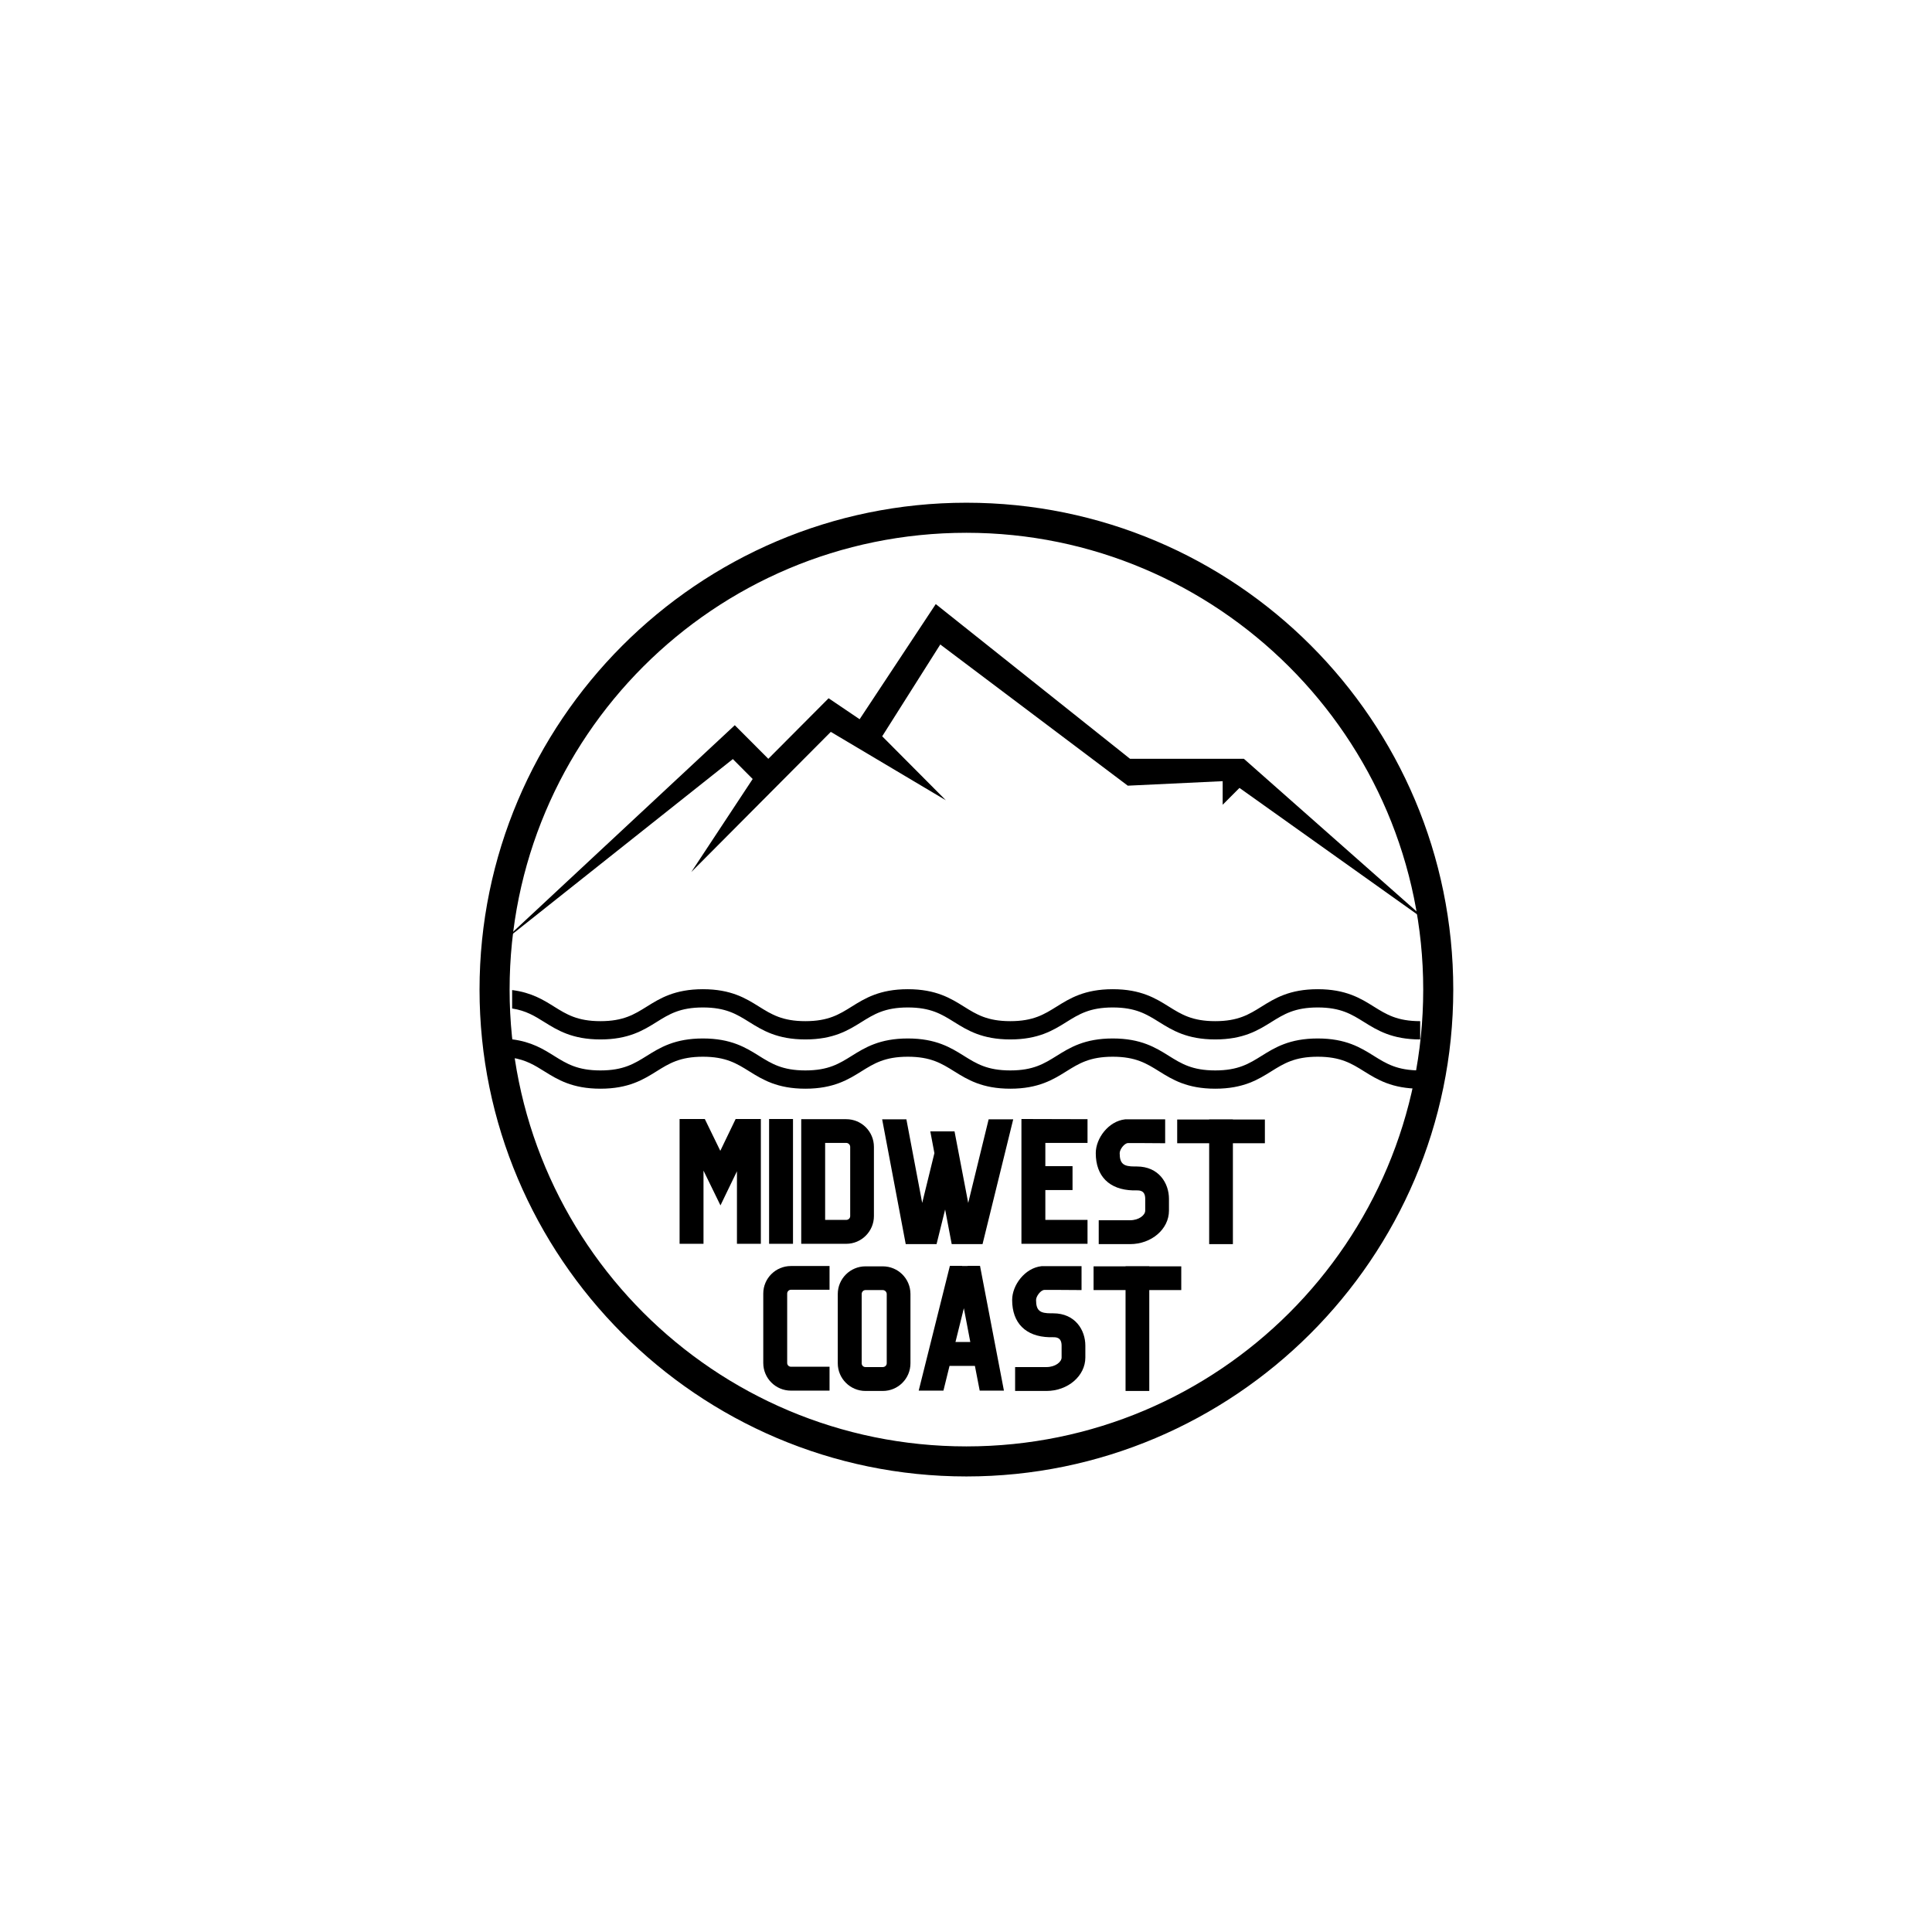
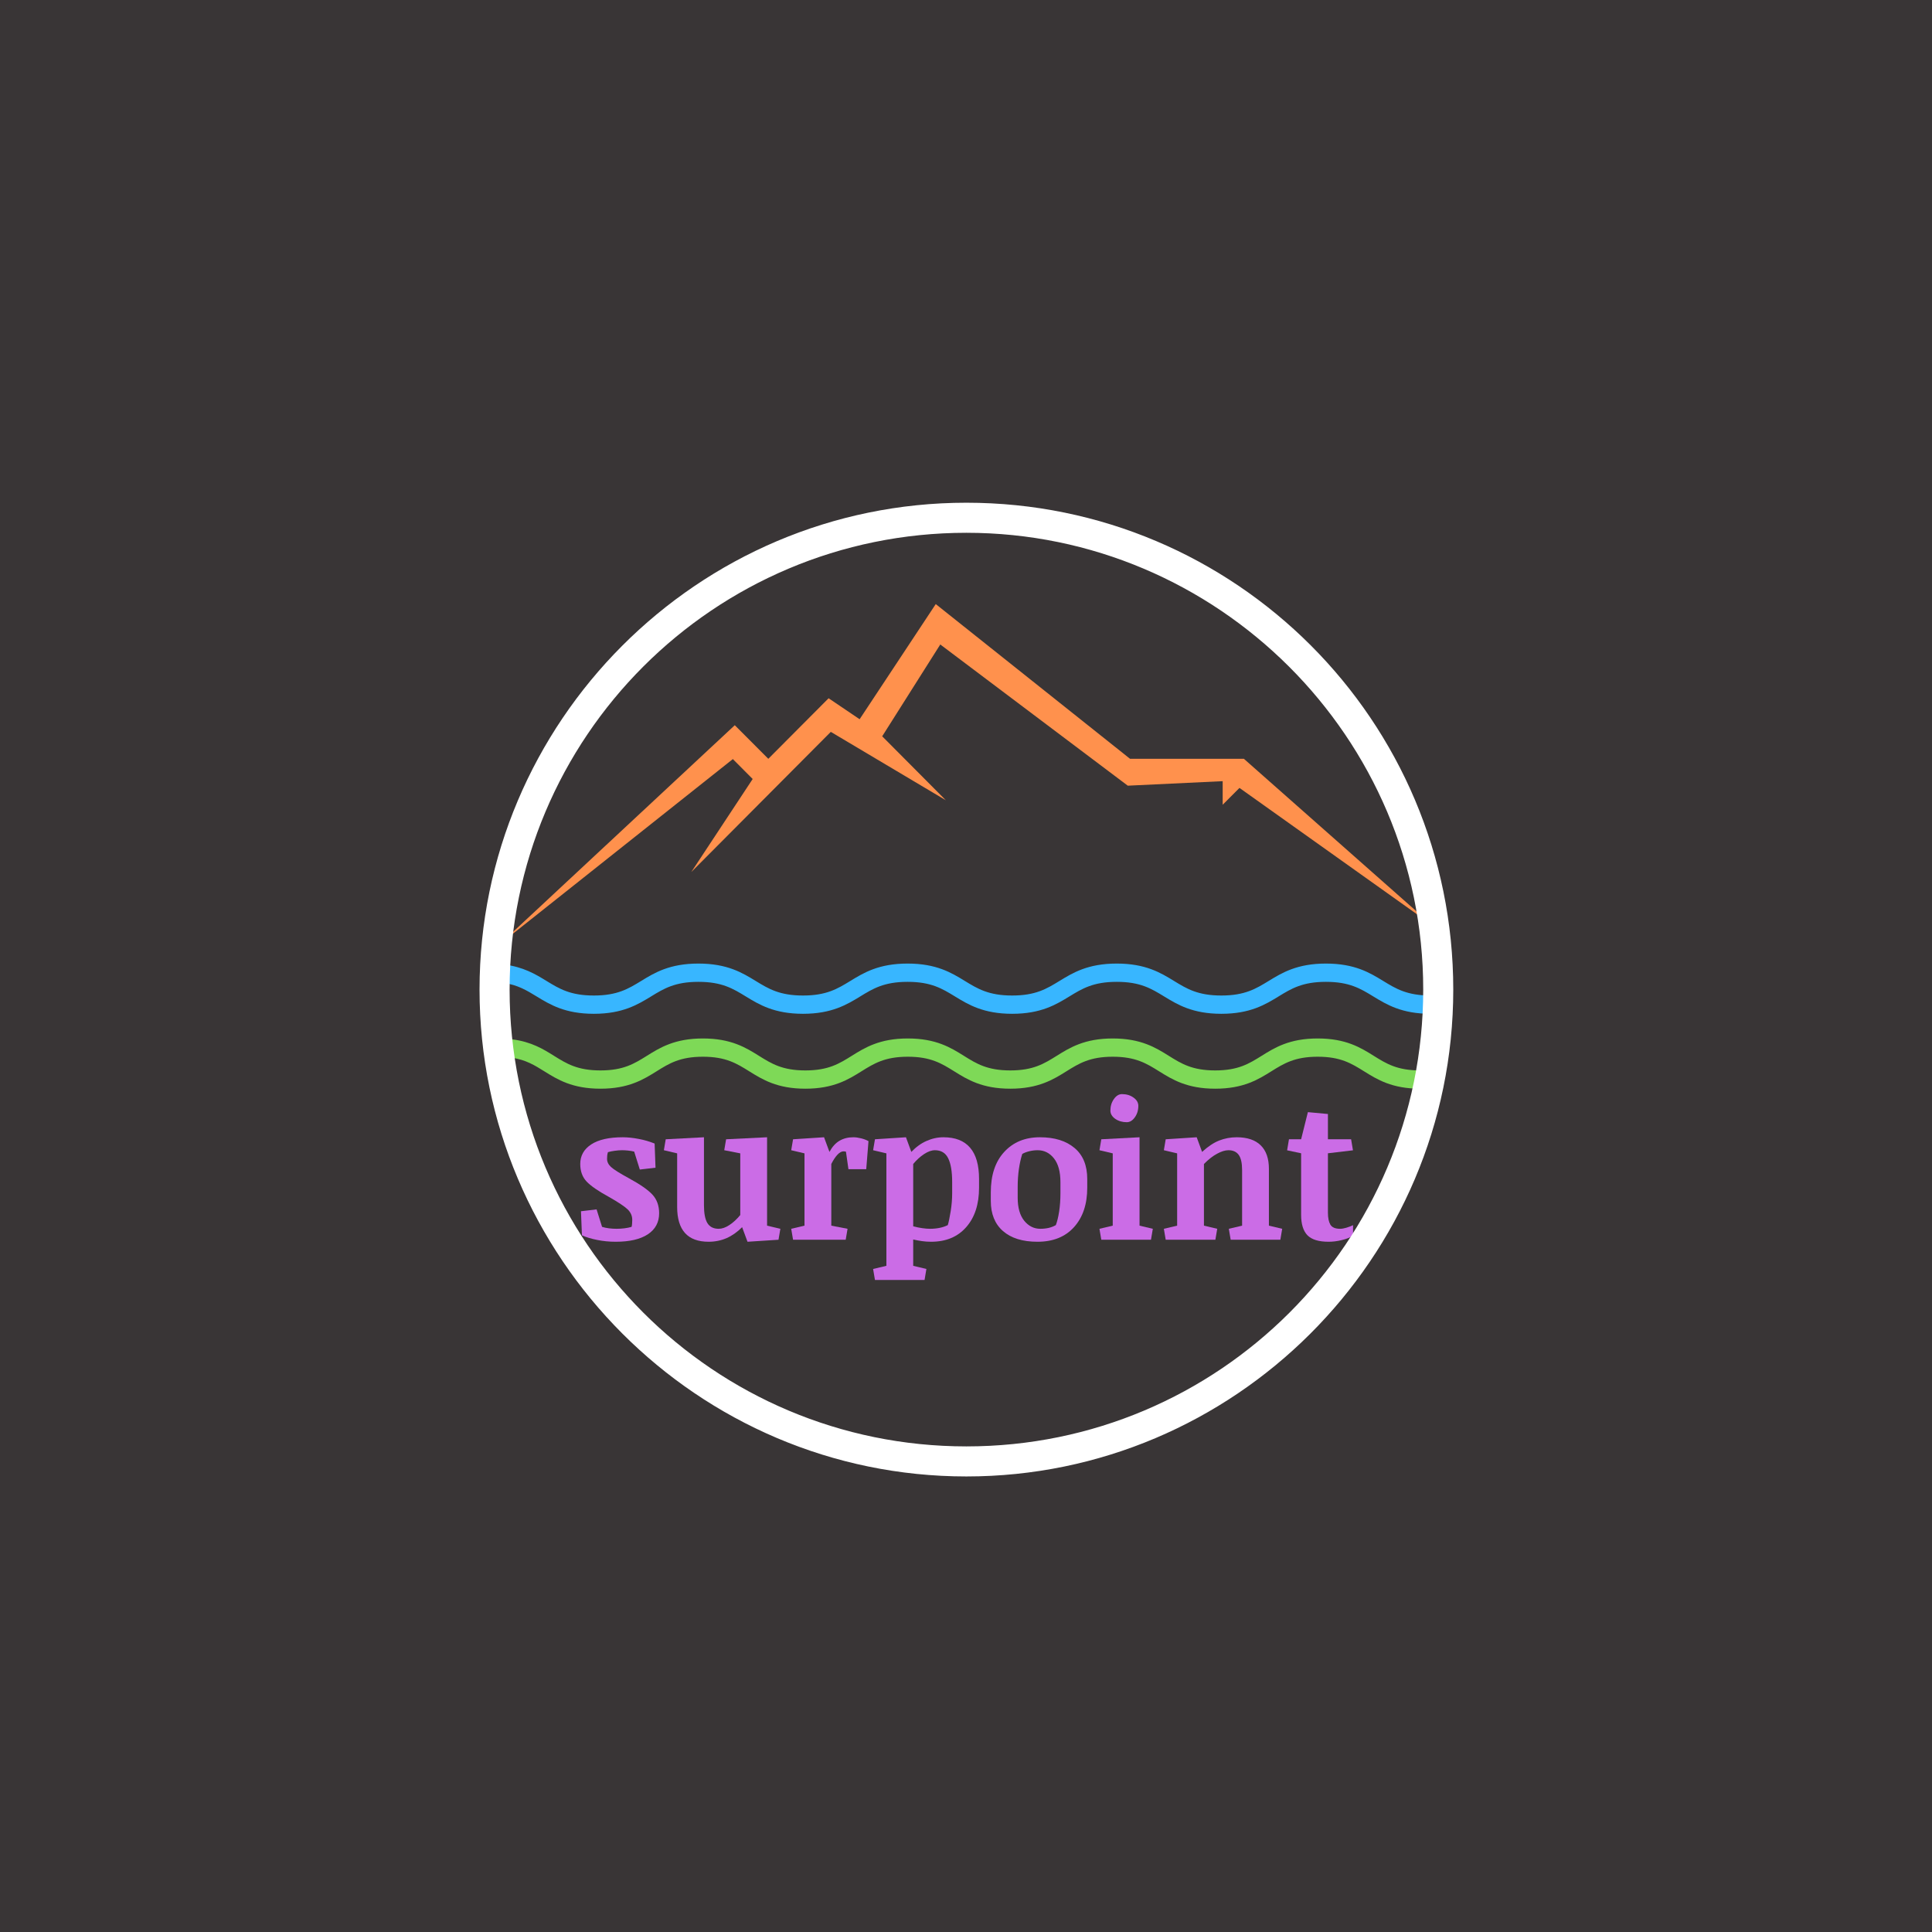
<svg xmlns="http://www.w3.org/2000/svg" width="500" zoomAndPan="magnify" viewBox="0 0 375 375" height="500" preserveAspectRatio="xMidYMid meet" version="1.0">
  <defs>
    <g />
-     <clipPath id="cca30b0053">
-       <path d="M 93.078 97.578 L 282.078 97.578 L 282.078 286.578 L 93.078 286.578 Z M 93.078 97.578 " clip-rule="nonzero" />
-     </clipPath>
-     <clipPath id="f531c4ea8d">
+     <clipPath id="7b37027ff0">
      <path d="M 99 201.562 L 276 201.562 L 276 211.312 L 99 211.312 Z M 99 201.562 " clip-rule="nonzero" />
    </clipPath>
-     <clipPath id="7d36fa07e1">
-       <path d="M 99 192 L 276 192 L 276 201.75 L 99 201.75 Z M 99 192 " clip-rule="nonzero" />
+     <clipPath id="74862bc28d">
+       <path d="M 97.109 117.227 L 277.859 117.227 L 277.859 183.227 L 97.109 183.227 Z M 97.109 117.227 " clip-rule="nonzero" />
    </clipPath>
-     <clipPath id="af6b5e6189">
-       <path d="M 97.109 117.227 L 277.859 117.227 L 277.859 183.227 L 97.109 183.227 Z M 97.109 117.227 " clip-rule="nonzero" />
+     <clipPath id="504592ad73">
+       <path d="M 97 187.023 L 278 187.023 L 278 196.773 L 97 196.773 Z M 97 187.023 " clip-rule="nonzero" />
+     </clipPath>
+     <clipPath id="d260aa383f">
+       <path d="M 93.078 97.578 L 282.078 97.578 L 282.078 286.578 L 93.078 286.578 Z M 93.078 97.578 " clip-rule="nonzero" />
    </clipPath>
  </defs>
  <rect x="-37.5" width="450" fill="#ffffff" y="-37.5" height="450" fill-opacity="1" />
-   <rect x="-37.5" width="450" fill="#ffffff" y="-37.5" height="450" fill-opacity="1" />
-   <rect x="-37.5" width="450" fill="#ffffff" y="-37.5" height="450" fill-opacity="1" />
-   <g clip-path="url(#cca30b0053)">
-     <path fill="#000000" d="M 187.578 286.578 C 135.371 286.578 93.078 243.996 93.078 192.078 C 93.078 140.164 135.371 97.578 187.578 97.578 C 239.789 97.578 282.078 139.871 282.078 192.078 C 282.078 244.289 239.496 286.578 187.578 286.578 Z M 187.578 103.414 C 138.578 103.414 98.914 143.078 98.914 192.078 C 98.914 241.078 138.578 280.746 187.578 280.746 C 236.578 280.746 276.246 241.078 276.246 192.078 C 276.246 143.078 236.289 103.414 187.578 103.414 Z M 187.578 103.414 " fill-opacity="1" fill-rule="nonzero" />
-   </g>
-   <g clip-path="url(#f531c4ea8d)">
-     <path fill="#000000" d="M 266.648 204.938 C 264.113 203.355 261.246 201.566 255.766 201.566 C 250.281 201.566 247.414 203.355 244.879 204.938 C 242.441 206.457 240.336 207.77 235.875 207.77 C 231.41 207.77 229.305 206.457 226.867 204.938 C 224.336 203.355 221.465 201.566 215.984 201.566 C 210.504 201.566 207.637 203.355 205.102 204.938 C 202.664 206.457 200.562 207.77 196.098 207.77 C 191.633 207.77 189.527 206.457 187.094 204.938 C 184.559 203.355 181.688 201.566 176.207 201.566 C 170.73 201.566 167.859 203.355 165.324 204.938 C 162.891 206.457 160.785 207.77 156.32 207.77 C 151.859 207.77 149.754 206.457 147.316 204.938 C 144.785 203.355 141.914 201.566 136.434 201.566 C 130.953 201.566 128.082 203.355 125.551 204.938 C 123.113 206.457 121.008 207.77 116.547 207.77 C 112.082 207.77 109.977 206.457 107.539 204.938 C 105.469 203.645 103.172 202.211 99.406 201.734 L 99.406 205.309 C 102.109 205.73 103.789 206.777 105.66 207.945 C 108.195 209.523 111.066 211.316 116.547 211.316 C 122.027 211.316 124.895 209.523 127.43 207.945 C 129.863 206.426 131.969 205.109 136.434 205.109 C 140.898 205.109 143 206.426 145.438 207.945 C 147.973 209.523 150.84 211.316 156.32 211.316 C 161.801 211.316 164.672 209.523 167.203 207.945 C 169.641 206.426 171.746 205.109 176.207 205.109 C 180.672 205.109 182.777 206.426 185.215 207.945 C 187.746 209.523 190.617 211.316 196.098 211.316 C 201.578 211.316 204.449 209.523 206.98 207.945 C 209.418 206.426 211.52 205.109 215.984 205.109 C 220.449 205.109 222.555 206.426 224.992 207.945 C 227.523 209.523 230.395 211.316 235.875 211.316 C 241.355 211.316 244.227 209.523 246.758 207.945 C 249.195 206.426 251.301 205.109 255.766 205.109 C 260.227 205.109 262.332 206.426 264.77 207.945 C 267.305 209.523 270.176 211.316 275.656 211.316 L 275.656 207.77 C 271.191 207.77 269.086 206.457 266.648 204.938 " fill-opacity="1" fill-rule="nonzero" />
-   </g>
-   <g clip-path="url(#7d36fa07e1)">
-     <path fill="#000000" d="M 266.648 195.375 C 264.113 193.793 261.246 192.004 255.766 192.004 C 250.281 192.004 247.414 193.793 244.879 195.375 C 242.441 196.895 240.336 198.207 235.875 198.207 C 231.41 198.207 229.305 196.895 226.867 195.375 C 224.336 193.793 221.465 192.004 215.984 192.004 C 210.504 192.004 207.637 193.793 205.102 195.375 C 202.664 196.895 200.562 198.207 196.098 198.207 C 191.633 198.207 189.527 196.895 187.094 195.375 C 184.559 193.793 181.688 192.004 176.207 192.004 C 170.73 192.004 167.859 193.793 165.324 195.375 C 162.891 196.895 160.785 198.207 156.32 198.207 C 151.859 198.207 149.754 196.895 147.316 195.375 C 144.785 193.793 141.914 192.004 136.434 192.004 C 130.953 192.004 128.082 193.793 125.551 195.375 C 123.113 196.895 121.008 198.207 116.547 198.207 C 112.082 198.207 109.977 196.895 107.539 195.375 C 105.469 194.082 103.172 192.648 99.406 192.172 L 99.406 195.746 C 102.109 196.168 103.789 197.215 105.66 198.383 C 108.195 199.961 111.066 201.754 116.547 201.754 C 122.027 201.754 124.895 199.961 127.43 198.383 C 129.863 196.863 131.969 195.547 136.434 195.547 C 140.898 195.547 143 196.863 145.438 198.383 C 147.973 199.961 150.84 201.754 156.32 201.754 C 161.801 201.754 164.672 199.961 167.203 198.383 C 169.641 196.863 171.746 195.547 176.207 195.547 C 180.672 195.547 182.777 196.863 185.215 198.383 C 187.746 199.961 190.617 201.754 196.098 201.754 C 201.578 201.754 204.449 199.961 206.98 198.383 C 209.418 196.863 211.52 195.547 215.984 195.547 C 220.449 195.547 222.555 196.863 224.992 198.383 C 227.523 199.961 230.395 201.754 235.875 201.754 C 241.355 201.754 244.227 199.961 246.758 198.383 C 249.195 196.863 251.301 195.547 255.766 195.547 C 260.227 195.547 262.332 196.863 264.77 198.383 C 267.305 199.961 270.176 201.754 275.656 201.754 L 275.656 198.207 C 271.191 198.207 269.086 196.895 266.648 195.375 " fill-opacity="1" fill-rule="nonzero" />
-   </g>
-   <g fill="#000000" fill-opacity="1">
-     <g transform="translate(131.908, 241.4527)">
+   <rect x="-37.5" width="450" fill="#393536" y="-37.5" height="450" fill-opacity="1" />
+   <g fill="#cb6ce6" fill-opacity="1">
+     <g transform="translate(111.4379, 240.6328)">
      <g>
-         <path d="M 10.879 -24.254 L 7.902 -18.078 L 4.895 -24.254 L 0 -24.254 L 0 -0.031 L 4.641 -0.031 L 4.641 -14.238 L 7.934 -7.488 L 11.133 -14.109 L 11.133 -0.031 L 15.773 -0.031 L 15.773 -24.254 Z M 10.879 -24.254 " />
+         <path d="M 10.625 -11.938 C 12.832 -10.738 14.363 -9.672 15.219 -8.734 C 16.07 -7.797 16.5 -6.598 16.5 -5.141 C 16.5 -3.379 15.766 -2.016 14.297 -1.047 C 12.828 -0.086 10.754 0.391 8.078 0.391 C 6.797 0.391 5.582 0.27 4.438 0.031 C 3.301 -0.195 2.328 -0.492 1.516 -0.859 L 1.328 -5.531 L 4.359 -5.891 L 5.422 -2.5 C 5.828 -2.375 6.27 -2.281 6.75 -2.219 C 7.227 -2.156 7.719 -2.125 8.219 -2.125 C 8.758 -2.125 9.273 -2.156 9.766 -2.219 C 10.266 -2.281 10.727 -2.375 11.156 -2.5 C 11.207 -2.688 11.238 -2.898 11.25 -3.141 C 11.27 -3.391 11.281 -3.629 11.281 -3.859 C 11.281 -4.641 10.984 -5.316 10.391 -5.891 C 9.797 -6.461 8.594 -7.266 6.781 -8.297 C 4.719 -9.422 3.27 -10.414 2.438 -11.281 C 1.602 -12.156 1.188 -13.297 1.188 -14.703 C 1.188 -16.305 1.895 -17.57 3.312 -18.5 C 4.727 -19.426 6.77 -19.891 9.438 -19.891 C 10.383 -19.891 11.398 -19.785 12.484 -19.578 C 13.566 -19.379 14.613 -19.078 15.625 -18.672 L 15.797 -13.984 L 12.75 -13.625 L 11.656 -17.109 C 11.27 -17.203 10.867 -17.27 10.453 -17.312 C 10.047 -17.352 9.664 -17.375 9.312 -17.375 C 8.852 -17.375 8.375 -17.336 7.875 -17.266 C 7.383 -17.203 6.945 -17.113 6.562 -17 C 6.5 -16.801 6.453 -16.586 6.422 -16.359 C 6.398 -16.141 6.391 -15.914 6.391 -15.688 C 6.391 -15.125 6.645 -14.602 7.156 -14.125 C 7.676 -13.645 8.832 -12.914 10.625 -11.938 Z M 10.625 -11.938 " />
      </g>
    </g>
  </g>
-   <g fill="#000000" fill-opacity="1">
-     <g transform="translate(149.2797, 241.4527)">
+   <g fill="#cb6ce6" fill-opacity="1">
+     <g transform="translate(128.7169, 240.6328)">
      <g>
-         <path d="M 4.641 -24.254 L 0 -24.254 L 0 -0.031 L 4.641 -0.031 Z M 4.641 -24.254 " />
+         <path d="M 7.922 -6.703 C 7.922 -5.117 8.145 -3.957 8.594 -3.219 C 9.051 -2.488 9.781 -2.125 10.781 -2.125 C 11.426 -2.125 12.113 -2.363 12.844 -2.844 C 13.582 -3.32 14.289 -3.973 14.969 -4.797 L 14.969 -16.766 L 11.859 -17.375 L 12.219 -19.5 L 20.172 -19.891 L 20.172 -2.734 L 22.75 -2.125 L 22.391 0 L 16.375 0.391 L 15.328 -2.438 C 14.398 -1.5 13.395 -0.789 12.312 -0.312 C 11.227 0.156 10.066 0.391 8.828 0.391 C 6.785 0.391 5.254 -0.176 4.234 -1.312 C 3.223 -2.445 2.719 -4.129 2.719 -6.359 L 2.719 -16.766 L 0.141 -17.375 L 0.5 -19.5 L 7.922 -19.891 Z M 7.922 -6.703 " />
      </g>
    </g>
  </g>
-   <g fill="#000000" fill-opacity="1">
-     <g transform="translate(155.5182, 241.4527)">
+   <g fill="#cb6ce6" fill-opacity="1">
+     <g transform="translate(152.3542, 240.6328)">
      <g>
-         <path d="M 8.734 -24.219 L 0 -24.219 L 0 -0.031 L 8.734 -0.031 C 11.711 -0.031 14.109 -2.465 14.109 -5.406 L 14.109 -18.844 C 14.109 -21.82 11.711 -24.219 8.734 -24.219 Z M 9.504 -5.406 C 9.504 -4.992 9.152 -4.672 8.734 -4.672 L 4.641 -4.672 L 4.641 -19.613 L 8.734 -19.613 C 9.152 -19.613 9.504 -19.262 9.504 -18.844 Z M 9.504 -5.406 " />
+         <path d="M 3.797 -16.766 L 1.219 -17.375 L 1.578 -19.5 L 7.594 -19.891 L 8.641 -17.047 C 9.172 -18.035 9.816 -18.754 10.578 -19.203 C 11.348 -19.66 12.242 -19.891 13.266 -19.891 C 13.742 -19.891 14.242 -19.82 14.766 -19.688 C 15.297 -19.562 15.781 -19.379 16.219 -19.141 L 15.781 -13.688 L 12.328 -13.688 L 11.844 -17.094 C 11.758 -17.113 11.676 -17.129 11.594 -17.141 C 11.508 -17.148 11.43 -17.156 11.359 -17.156 C 10.992 -17.156 10.602 -16.938 10.188 -16.5 C 9.781 -16.062 9.383 -15.461 9 -14.703 L 9 -2.734 L 12.156 -2.125 L 11.797 0 L 1.578 0 L 1.219 -2.125 L 3.797 -2.734 Z M 3.797 -16.766 " />
      </g>
    </g>
  </g>
-   <g fill="#000000" fill-opacity="1">
-     <g transform="translate(171.2263, 241.4527)">
+   <g fill="#cb6ce6" fill-opacity="1">
+     <g transform="translate(168.8608, 240.6328)">
      <g>
-         <path d="M 20.668 -24.188 L 16.703 -7.965 L 14.047 -21.852 L 9.344 -21.852 L 10.141 -17.629 L 7.773 -7.965 L 4.703 -24.188 L 0 -24.188 L 4.574 0.031 L 10.559 0.031 L 12.223 -6.688 L 13.5 0.031 L 19.484 0.031 L 25.438 -24.188 Z M 20.668 -24.188 " />
+         <path d="M 15.953 -11.172 C 15.953 -13.254 15.691 -14.805 15.172 -15.828 C 14.66 -16.859 13.805 -17.375 12.609 -17.375 C 11.961 -17.375 11.258 -17.125 10.5 -16.625 C 9.75 -16.133 9.047 -15.492 8.391 -14.703 L 8.391 -2.609 C 8.973 -2.453 9.551 -2.332 10.125 -2.25 C 10.707 -2.164 11.223 -2.125 11.672 -2.125 C 12.328 -2.125 12.957 -2.188 13.562 -2.312 C 14.176 -2.445 14.691 -2.625 15.109 -2.844 C 15.297 -3.488 15.484 -4.395 15.672 -5.562 C 15.859 -6.738 15.953 -7.895 15.953 -9.031 Z M 3.188 -16.766 L 0.609 -17.375 L 0.969 -19.5 L 6.984 -19.891 L 8.031 -17.047 C 8.926 -17.992 9.906 -18.703 10.969 -19.172 C 12.031 -19.648 13.129 -19.891 14.266 -19.891 C 16.566 -19.891 18.289 -19.211 19.438 -17.859 C 20.594 -16.516 21.172 -14.488 21.172 -11.781 L 21.172 -10.094 C 21.172 -6.875 20.336 -4.32 18.672 -2.438 C 17.016 -0.551 14.742 0.391 11.859 0.391 C 11.242 0.391 10.648 0.348 10.078 0.266 C 9.516 0.18 8.953 0.078 8.391 -0.047 L 8.391 5.062 L 10.953 5.672 L 10.594 7.812 L 0.969 7.812 L 0.609 5.672 L 3.188 5.062 Z M 3.188 -16.766 " />
      </g>
    </g>
  </g>
-   <g fill="#000000" fill-opacity="1">
-     <g transform="translate(198.2597, 241.4527)">
+   <g fill="#cb6ce6" fill-opacity="1">
+     <g transform="translate(191.2049, 240.6328)">
      <g>
-         <path d="M 12.828 -24.219 L 0 -24.254 L 0 -0.031 L 12.828 -0.031 L 12.828 -4.672 L 4.641 -4.672 L 4.641 -10.461 L 9.918 -10.461 L 9.918 -15.102 L 4.641 -15.102 L 4.641 -19.613 L 12.828 -19.613 Z M 12.828 -24.219 " />
+         <path d="M 10.172 0.391 C 7.285 0.391 5.051 -0.301 3.469 -1.688 C 1.895 -3.07 1.109 -5.02 1.109 -7.531 L 1.109 -9.203 C 1.109 -12.547 1.977 -15.16 3.719 -17.047 C 5.457 -18.941 7.766 -19.891 10.641 -19.891 C 13.484 -19.891 15.723 -19.195 17.359 -17.812 C 19.004 -16.438 19.828 -14.426 19.828 -11.781 L 19.828 -10.094 C 19.828 -6.895 18.973 -4.348 17.266 -2.453 C 15.555 -0.555 13.191 0.391 10.172 0.391 Z M 14.625 -11.172 C 14.625 -13.18 14.207 -14.719 13.375 -15.781 C 12.539 -16.844 11.484 -17.375 10.203 -17.375 C 9.629 -17.375 9.082 -17.305 8.562 -17.172 C 8.051 -17.047 7.602 -16.875 7.219 -16.656 C 6.945 -15.812 6.727 -14.832 6.562 -13.719 C 6.406 -12.613 6.328 -11.469 6.328 -10.281 L 6.328 -8.141 C 6.328 -6.223 6.75 -4.738 7.594 -3.688 C 8.445 -2.645 9.488 -2.125 10.719 -2.125 C 11.32 -2.125 11.883 -2.188 12.406 -2.312 C 12.926 -2.445 13.367 -2.625 13.734 -2.844 C 13.992 -3.52 14.207 -4.398 14.375 -5.484 C 14.539 -6.566 14.625 -7.75 14.625 -9.031 Z M 14.625 -11.172 " />
      </g>
    </g>
  </g>
-   <g fill="#000000" fill-opacity="1">
-     <g transform="translate(212.6881, 241.4527)">
+   <g fill="#cb6ce6" fill-opacity="1">
+     <g transform="translate(212.184, 240.6328)">
      <g>
-         <path d="M 0 -17.629 C 0 -13.148 2.625 -10.527 7.23 -10.398 L 7.965 -10.398 C 8.512 -10.398 9.598 -10.398 9.598 -8.766 L 9.598 -6.465 C 9.598 -5.598 8.383 -4.605 6.656 -4.605 L 0.574 -4.605 L 0.574 0.031 L 6.656 0.031 C 10.812 0.031 14.207 -2.879 14.207 -6.465 L 14.207 -8.766 C 14.207 -11.773 12.254 -15.039 7.965 -15.039 L 7.551 -15.039 C 5.438 -15.039 4.641 -15.516 4.641 -17.629 C 4.641 -18.363 5.566 -19.582 6.27 -19.582 L 8.832 -19.582 L 13.469 -19.551 L 13.469 -24.188 L 5.695 -24.188 C 2.465 -23.836 0 -20.508 0 -17.629 Z M 0 -17.629 " />
+         <path d="M 9 -2.734 L 11.578 -2.125 L 11.219 0 L 1.578 0 L 1.219 -2.125 L 3.797 -2.734 L 3.797 -16.766 L 1.219 -17.375 L 1.578 -19.5 L 9 -19.891 Z M 3.344 -25.062 C 3.344 -25.914 3.566 -26.66 4.016 -27.297 C 4.461 -27.941 4.988 -28.266 5.594 -28.266 C 6.469 -28.266 7.211 -28.039 7.828 -27.594 C 8.453 -27.156 8.766 -26.617 8.766 -25.984 C 8.766 -25.129 8.535 -24.383 8.078 -23.75 C 7.629 -23.125 7.109 -22.812 6.516 -22.812 C 5.66 -22.812 4.914 -23.031 4.281 -23.469 C 3.656 -23.914 3.344 -24.445 3.344 -25.062 Z M 3.344 -25.062 " />
      </g>
    </g>
  </g>
-   <g fill="#000000" fill-opacity="1">
-     <g transform="translate(228.4922, 241.4527)">
+   <g fill="#cb6ce6" fill-opacity="1">
+     <g transform="translate(224.6852, 240.6328)">
      <g>
-         <path d="M 0 -24.156 L 0 -19.551 L 6.207 -19.551 L 6.207 0.031 L 10.812 0.031 L 10.812 -19.551 L 17.02 -19.551 L 17.02 -24.156 L 10.812 -24.156 L 10.812 -24.188 L 6.207 -24.188 L 6.207 -24.156 Z M 0 -24.156 " />
+         <path d="M 1.219 -2.125 L 3.797 -2.734 L 3.797 -16.766 L 1.219 -17.375 L 1.578 -19.5 L 7.594 -19.891 L 8.641 -17.047 C 9.766 -18.086 10.863 -18.82 11.938 -19.25 C 13.02 -19.676 14.16 -19.891 15.359 -19.891 C 17.398 -19.891 18.953 -19.367 20.016 -18.328 C 21.078 -17.285 21.609 -15.766 21.609 -13.766 L 21.609 -2.734 L 24.188 -2.125 L 23.828 0 L 14.188 0 L 13.828 -2.125 L 16.406 -2.734 L 16.406 -13.5 C 16.406 -14.875 16.188 -15.863 15.75 -16.469 C 15.312 -17.07 14.645 -17.375 13.75 -17.375 C 13.113 -17.375 12.383 -17.148 11.562 -16.703 C 10.738 -16.266 9.883 -15.598 9 -14.703 L 9 -2.734 L 11.578 -2.125 L 11.219 0 L 1.578 0 Z M 1.219 -2.125 " />
      </g>
    </g>
  </g>
-   <g fill="#000000" fill-opacity="1">
-     <g transform="translate(148.1502, 269.9527)">
+   <g fill="#cb6ce6" fill-opacity="1">
+     <g transform="translate(249.6876, 240.6328)">
      <g>
-         <path d="M 12.863 -24.219 L 5.375 -24.219 C 2.398 -24.219 0 -21.82 0 -18.879 L 0 -5.406 C 0 -2.43 2.398 -0.031 5.375 -0.031 L 12.863 -0.031 L 12.863 -4.672 L 5.375 -4.672 C 4.961 -4.672 4.641 -4.992 4.641 -5.406 L 4.641 -18.879 C 4.641 -19.262 4.961 -19.613 5.375 -19.613 L 12.863 -19.613 Z M 12.863 -24.219 " />
+         <path d="M 12.562 -19.5 L 12.922 -17.359 L 8.062 -16.781 L 8.062 -5.25 C 8.062 -4.25 8.219 -3.477 8.531 -2.938 C 8.852 -2.395 9.484 -2.125 10.422 -2.125 C 10.766 -2.125 11.164 -2.191 11.625 -2.328 C 12.082 -2.461 12.52 -2.629 12.938 -2.828 L 12.938 -0.766 C 12.289 -0.398 11.547 -0.117 10.703 0.078 C 9.867 0.285 9.031 0.391 8.188 0.391 C 6.27 0.391 4.898 -0.031 4.078 -0.875 C 3.266 -1.719 2.859 -3.039 2.859 -4.844 L 2.859 -16.781 L 0.141 -17.359 L 0.5 -19.5 L 2.859 -19.5 L 4.172 -24.766 L 8.062 -24.406 L 8.062 -19.5 Z M 12.562 -19.5 " />
      </g>
    </g>
  </g>
-   <g fill="#000000" fill-opacity="1">
-     <g transform="translate(162.6106, 269.9527)">
-       <g>
-         <path d="M 8.734 -24.156 L 5.375 -24.156 C 2.43 -24.156 0 -21.758 0 -18.781 L 0 -5.344 C 0 -2.367 2.43 0.031 5.375 0.031 L 8.734 0.031 C 11.711 0.031 14.109 -2.367 14.109 -5.344 L 14.109 -18.781 C 14.109 -21.758 11.711 -24.156 8.734 -24.156 Z M 9.504 -5.344 C 9.504 -4.926 9.152 -4.605 8.734 -4.605 L 5.375 -4.605 C 4.961 -4.605 4.641 -4.926 4.641 -5.344 L 4.641 -18.781 C 4.641 -19.195 4.961 -19.551 5.375 -19.551 L 8.734 -19.551 C 9.152 -19.551 9.504 -19.195 9.504 -18.781 Z M 9.504 -5.344 " />
-       </g>
-     </g>
+   <g clip-path="url(#7b37027ff0)">
+     <path fill="#7ed957" d="M 266.648 204.938 C 264.113 203.355 261.246 201.566 255.766 201.566 C 250.281 201.566 247.414 203.355 244.879 204.938 C 242.441 206.457 240.336 207.77 235.875 207.77 C 231.41 207.77 229.305 206.457 226.867 204.938 C 224.336 203.355 221.465 201.566 215.984 201.566 C 210.504 201.566 207.637 203.355 205.102 204.938 C 202.664 206.457 200.562 207.77 196.098 207.77 C 191.633 207.77 189.527 206.457 187.094 204.938 C 184.559 203.355 181.688 201.566 176.207 201.566 C 170.73 201.566 167.859 203.355 165.324 204.938 C 162.891 206.457 160.785 207.77 156.32 207.77 C 151.859 207.77 149.754 206.457 147.316 204.938 C 144.785 203.355 141.914 201.566 136.434 201.566 C 130.953 201.566 128.082 203.355 125.551 204.938 C 123.113 206.457 121.008 207.77 116.547 207.77 C 112.082 207.77 109.977 206.457 107.539 204.938 C 105.469 203.645 103.172 202.211 99.406 201.734 L 99.406 205.309 C 102.109 205.73 103.789 206.777 105.66 207.945 C 108.195 209.523 111.066 211.316 116.547 211.316 C 122.027 211.316 124.895 209.523 127.43 207.945 C 129.863 206.426 131.969 205.109 136.434 205.109 C 140.898 205.109 143 206.426 145.438 207.945 C 147.973 209.523 150.84 211.316 156.32 211.316 C 161.801 211.316 164.672 209.523 167.203 207.945 C 169.641 206.426 171.746 205.109 176.207 205.109 C 180.672 205.109 182.777 206.426 185.215 207.945 C 187.746 209.523 190.617 211.316 196.098 211.316 C 201.578 211.316 204.449 209.523 206.98 207.945 C 209.418 206.426 211.52 205.109 215.984 205.109 C 220.449 205.109 222.555 206.426 224.992 207.945 C 227.523 209.523 230.395 211.316 235.875 211.316 C 241.355 211.316 244.227 209.523 246.758 207.945 C 249.195 206.426 251.301 205.109 255.766 205.109 C 260.227 205.109 262.332 206.426 264.77 207.945 C 267.305 209.523 270.176 211.316 275.656 211.316 L 275.656 207.77 C 271.191 207.77 269.086 206.457 266.648 204.938 " fill-opacity="1" fill-rule="nonzero" />
  </g>
-   <g fill="#000000" fill-opacity="1">
-     <g transform="translate(178.3187, 269.9527)">
-       <g>
-         <path d="M 5.984 -4.832 L 10.91 -4.832 L 11.84 -0.031 L 16.543 -0.031 L 11.902 -24.254 L 9.535 -24.254 L 9.469 -24.219 L 8.445 -24.219 L 8.414 -24.254 L 6.047 -24.254 L 6.047 -24.219 L 0 -0.031 L 4.801 -0.031 Z M 8.766 -16.031 L 10.016 -9.469 L 7.137 -9.469 Z M 8.766 -16.031 " />
-       </g>
-     </g>
+   <g clip-path="url(#74862bc28d)">
+     <path fill="#ff914d" d="M 97.109 183.176 L 142.621 140.762 L 149.129 147.285 L 160.832 135.531 L 166.852 139.602 L 181.629 117.254 L 219.344 147.285 L 241.441 147.285 L 277.859 179.469 L 240.582 152.934 L 237.32 156.203 L 237.32 151.625 L 218.902 152.5 L 182.508 125.094 L 171.234 142.914 L 183.59 155.332 L 161.258 142.055 L 134.18 169.262 L 146.094 151.203 L 142.246 147.336 Z M 97.109 183.176 " fill-opacity="1" fill-rule="nonzero" />
  </g>
-   <g fill="#000000" fill-opacity="1">
-     <g transform="translate(196.4583, 269.9527)">
-       <g>
-         <path d="M 0 -17.629 C 0 -13.148 2.625 -10.527 7.23 -10.398 L 7.965 -10.398 C 8.512 -10.398 9.598 -10.398 9.598 -8.766 L 9.598 -6.465 C 9.598 -5.598 8.383 -4.605 6.656 -4.605 L 0.574 -4.605 L 0.574 0.031 L 6.656 0.031 C 10.812 0.031 14.207 -2.879 14.207 -6.465 L 14.207 -8.766 C 14.207 -11.773 12.254 -15.039 7.965 -15.039 L 7.551 -15.039 C 5.438 -15.039 4.641 -15.516 4.641 -17.629 C 4.641 -18.363 5.566 -19.582 6.27 -19.582 L 8.832 -19.582 L 13.469 -19.551 L 13.469 -24.188 L 5.695 -24.188 C 2.465 -23.836 0 -20.508 0 -17.629 Z M 0 -17.629 " />
-       </g>
-     </g>
+   <g clip-path="url(#504592ad73)">
+     <path fill="#38b6ff" d="M 268.473 190.398 C 265.887 188.816 262.957 187.027 257.363 187.027 C 251.77 187.027 248.84 188.816 246.254 190.398 C 243.766 191.918 241.617 193.23 237.062 193.23 C 232.504 193.23 230.355 191.918 227.871 190.398 C 225.285 188.816 222.355 187.027 216.762 187.027 C 211.168 187.027 208.238 188.816 205.652 190.398 C 203.168 191.918 201.02 193.23 196.461 193.23 C 191.906 193.23 189.758 191.918 187.27 190.398 C 184.688 188.816 181.758 187.027 176.164 187.027 C 170.57 187.027 167.641 188.816 165.055 190.398 C 162.566 191.918 160.422 193.23 155.863 193.23 C 151.309 193.23 149.16 191.918 146.672 190.398 C 144.086 188.816 141.156 187.027 135.562 187.027 C 129.969 187.027 127.039 188.816 124.457 190.398 C 121.969 191.918 119.82 193.23 115.266 193.23 C 110.707 193.23 108.562 191.918 106.074 190.398 C 103.961 189.105 101.613 187.676 97.773 187.195 L 97.773 190.773 C 100.531 191.195 102.246 192.238 104.156 193.406 C 106.742 194.984 109.672 196.777 115.266 196.777 C 120.859 196.777 123.789 194.984 126.375 193.406 C 128.859 191.887 131.008 190.574 135.562 190.574 C 140.121 190.574 142.27 191.887 144.754 193.406 C 147.34 194.984 150.27 196.777 155.863 196.777 C 161.457 196.777 164.387 194.984 166.973 193.406 C 169.457 191.887 171.605 190.574 176.164 190.574 C 180.719 190.574 182.867 191.887 185.355 193.406 C 187.938 194.984 190.867 196.777 196.461 196.777 C 202.055 196.777 204.984 194.984 207.57 193.406 C 210.059 191.887 212.207 190.574 216.762 190.574 C 221.316 190.574 223.465 191.887 225.953 193.406 C 228.539 194.984 231.469 196.777 237.062 196.777 C 242.656 196.777 245.586 194.984 248.172 193.406 C 250.656 191.887 252.805 190.574 257.363 190.574 C 261.918 190.574 264.066 191.887 266.555 193.406 C 269.141 194.984 272.07 196.777 277.664 196.777 L 277.664 193.23 C 273.109 193.23 270.961 191.918 268.473 190.398 " fill-opacity="1" fill-rule="nonzero" />
  </g>
-   <g fill="#000000" fill-opacity="1">
-     <g transform="translate(212.2624, 269.9527)">
-       <g>
-         <path d="M 0 -24.156 L 0 -19.551 L 6.207 -19.551 L 6.207 0.031 L 10.812 0.031 L 10.812 -19.551 L 17.02 -19.551 L 17.02 -24.156 L 10.812 -24.156 L 10.812 -24.188 L 6.207 -24.188 L 6.207 -24.156 Z M 0 -24.156 " />
-       </g>
-     </g>
-   </g>
-   <g clip-path="url(#af6b5e6189)">
-     <path fill="#000000" d="M 97.109 183.176 L 142.621 140.762 L 149.129 147.285 L 160.832 135.531 L 166.852 139.602 L 181.629 117.254 L 219.344 147.285 L 241.441 147.285 L 277.859 179.469 L 240.582 152.934 L 237.32 156.203 L 237.32 151.625 L 218.902 152.5 L 182.508 125.094 L 171.234 142.914 L 183.59 155.332 L 161.258 142.055 L 134.18 169.262 L 146.094 151.203 L 142.246 147.336 Z M 97.109 183.176 " fill-opacity="1" fill-rule="nonzero" />
+   <g clip-path="url(#d260aa383f)">
+     <path fill="#ffffff" d="M 187.578 286.578 C 135.371 286.578 93.078 243.996 93.078 192.078 C 93.078 140.164 135.371 97.578 187.578 97.578 C 239.789 97.578 282.078 139.871 282.078 192.078 C 282.078 244.289 239.496 286.578 187.578 286.578 Z M 187.578 103.414 C 138.578 103.414 98.914 143.078 98.914 192.078 C 98.914 241.078 138.578 280.746 187.578 280.746 C 236.578 280.746 276.246 241.078 276.246 192.078 C 276.246 143.078 236.289 103.414 187.578 103.414 Z M 187.578 103.414 " fill-opacity="1" fill-rule="nonzero" />
  </g>
</svg>
